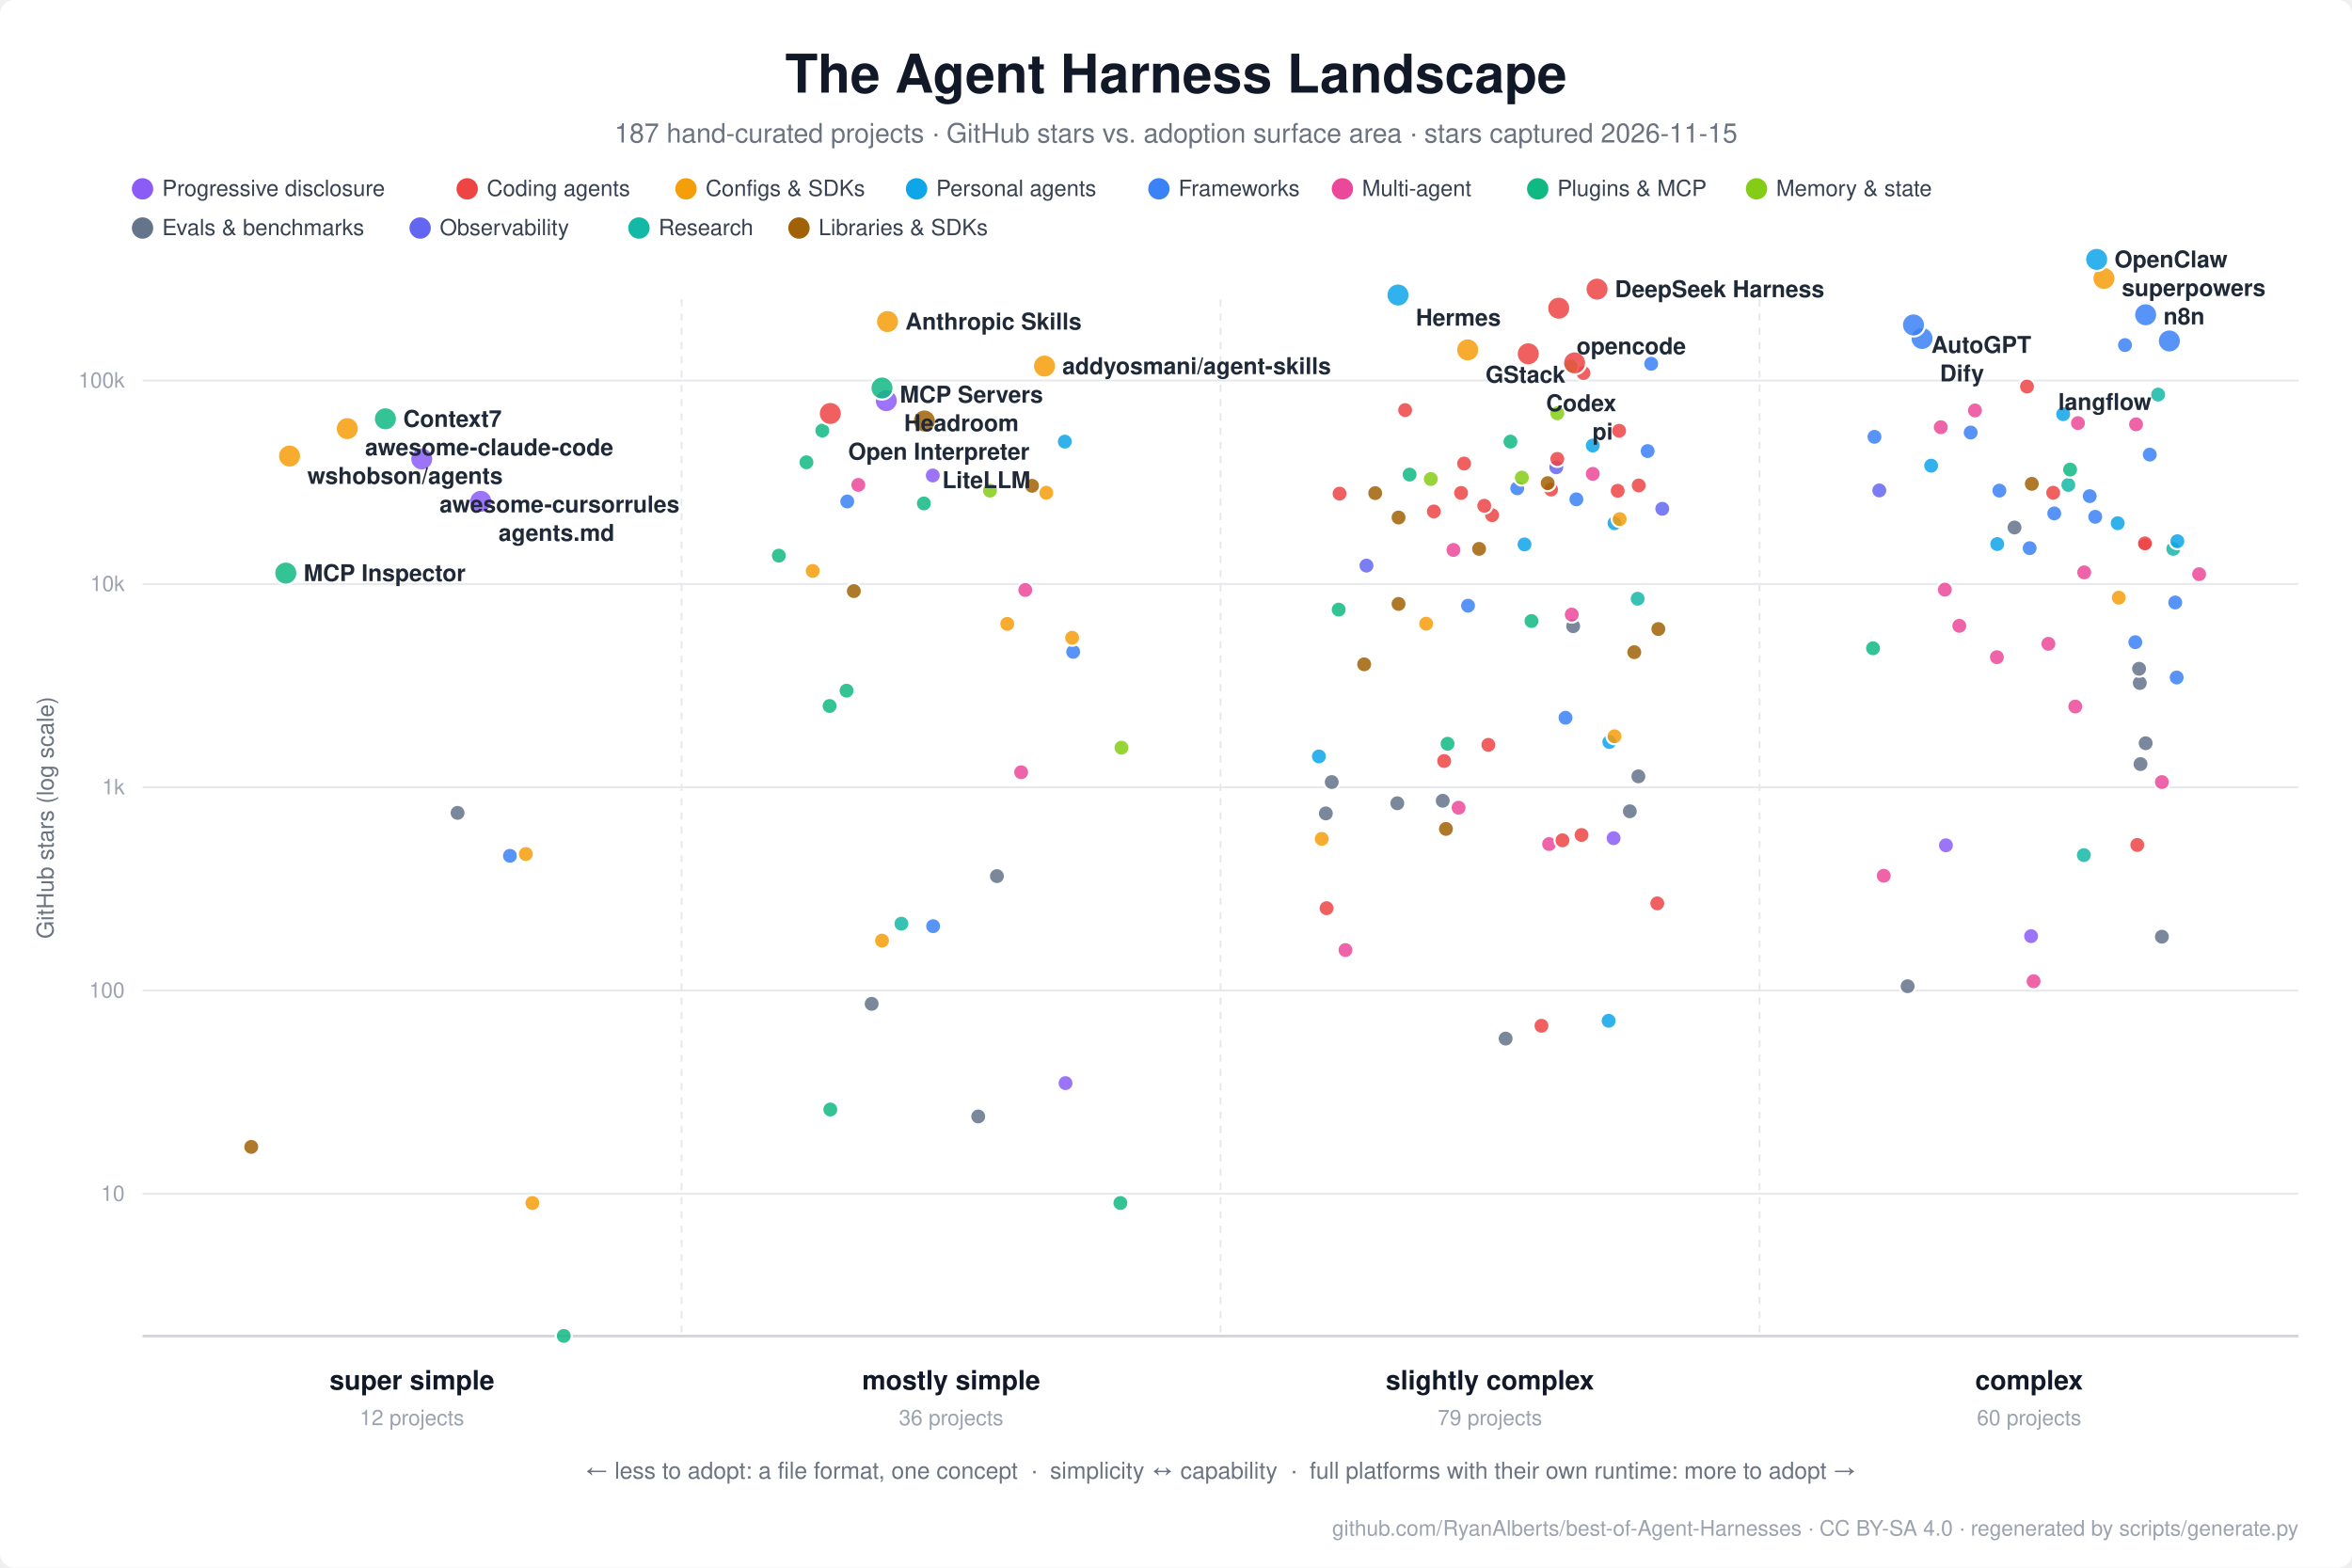
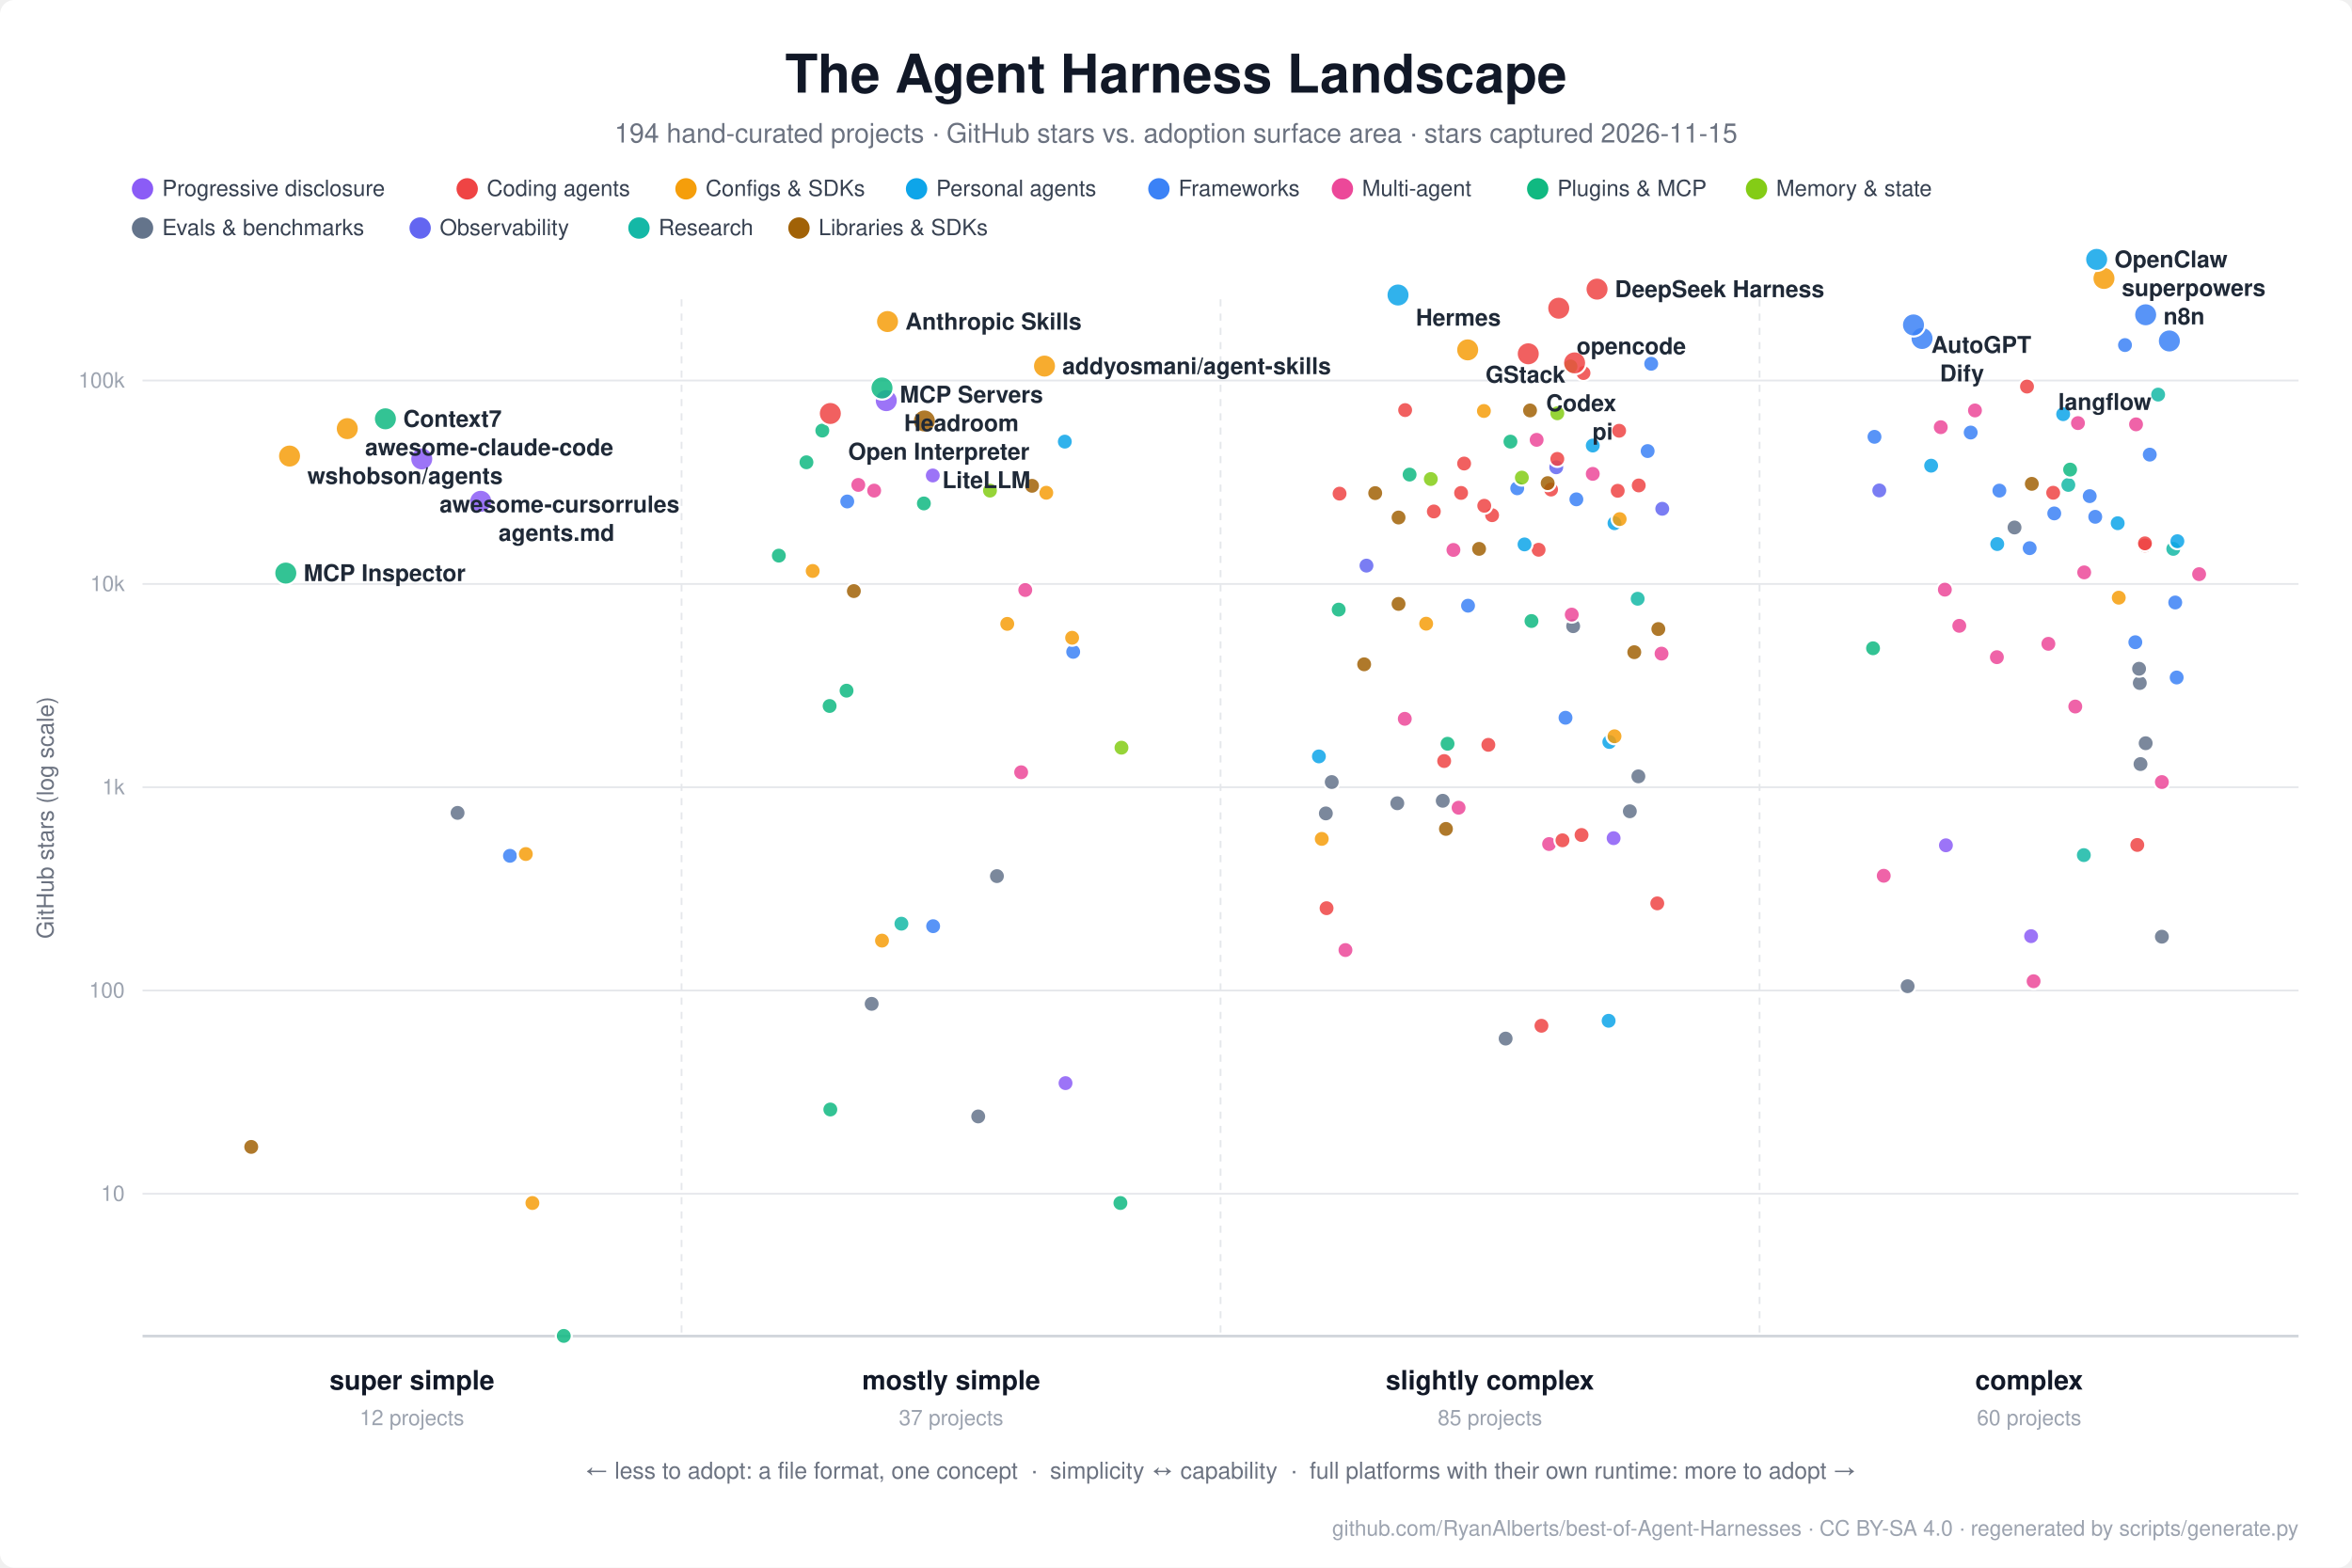
<svg xmlns="http://www.w3.org/2000/svg" viewBox="0 0 1320 880" font-family="-apple-system, 'Segoe UI', Helvetica, Arial, sans-serif">
  <rect width="1320" height="880" fill="#ffffff" rx="8" />
  <text x="660.0" y="52" text-anchor="middle" font-size="30" font-weight="700" fill="#111827">The Agent Harness Landscape</text>
-   <text x="660.0" y="80" text-anchor="middle" font-size="15" fill="#6b7280">187 hand-curated projects · GitHub stars vs. adoption surface area · stars captured 2026-11-15</text>
+   <text x="660.0" y="80" text-anchor="middle" font-size="15" fill="#6b7280">194 hand-curated projects · GitHub stars vs. adoption surface area · stars captured 2026-11-15</text>
  <circle cx="80" cy="106" r="6" fill="#8b5cf6" />
  <text x="91" y="110" font-size="12.5" fill="#374151">Progressive disclosure</text>
  <circle cx="262.2" cy="106" r="6" fill="#ef4444" />
  <text x="273.2" y="110" font-size="12.5" fill="#374151">Coding agents</text>
  <circle cx="385.0" cy="106" r="6" fill="#f59e0b" />
  <text x="396.0" y="110" font-size="12.5" fill="#374151">Configs &amp; SDKs</text>
  <circle cx="514.4" cy="106" r="6" fill="#0ea5e9" />
  <text x="525.4" y="110" font-size="12.5" fill="#374151">Personal agents</text>
  <circle cx="650.4" cy="106" r="6" fill="#3b82f6" />
  <text x="661.4" y="110" font-size="12.5" fill="#374151">Frameworks</text>
  <circle cx="753.4" cy="106" r="6" fill="#ec4899" />
  <text x="764.4" y="110" font-size="12.5" fill="#374151">Multi-agent</text>
  <circle cx="863.0" cy="106" r="6" fill="#10b981" />
  <text x="874.0" y="110" font-size="12.5" fill="#374151">Plugins &amp; MCP</text>
  <circle cx="985.8" cy="106" r="6" fill="#84cc16" />
  <text x="996.8" y="110" font-size="12.5" fill="#374151">Memory &amp; state</text>
  <circle cx="80" cy="128" r="6" fill="#64748b" />
  <text x="91" y="132" font-size="12.5" fill="#374151">Evals &amp; benchmarks</text>
  <circle cx="235.8" cy="128" r="6" fill="#6366f1" />
  <text x="246.8" y="132" font-size="12.5" fill="#374151">Observability</text>
  <circle cx="358.6" cy="128" r="6" fill="#14b8a6" />
  <text x="369.6" y="132" font-size="12.5" fill="#374151">Research</text>
  <circle cx="448.4" cy="128" r="6" fill="#a16207" />
  <text x="459.4" y="132" font-size="12.5" fill="#374151">Libraries &amp; SDKs</text>
  <line x1="80" y1="670.1" x2="1290" y2="670.1" stroke="#e5e7eb" stroke-width="1" />
  <text x="70" y="674.1" text-anchor="end" font-size="12" fill="#9ca3af">10</text>
  <line x1="80" y1="556.0" x2="1290" y2="556.0" stroke="#e5e7eb" stroke-width="1" />
  <text x="70" y="560.0" text-anchor="end" font-size="12" fill="#9ca3af">100</text>
  <line x1="80" y1="441.9" x2="1290" y2="441.9" stroke="#e5e7eb" stroke-width="1" />
  <text x="70" y="445.9" text-anchor="end" font-size="12" fill="#9ca3af">1k</text>
  <line x1="80" y1="327.8" x2="1290" y2="327.8" stroke="#e5e7eb" stroke-width="1" />
  <text x="70" y="331.8" text-anchor="end" font-size="12" fill="#9ca3af">10k</text>
  <line x1="80" y1="213.6" x2="1290" y2="213.6" stroke="#e5e7eb" stroke-width="1" />
  <text x="70" y="217.6" text-anchor="end" font-size="12" fill="#9ca3af">100k</text>
  <text x="30" y="459" font-size="13" fill="#6b7280" transform="rotate(-90 30 459)" text-anchor="middle">GitHub stars (log scale)</text>
  <text x="231.2" y="780" text-anchor="middle" font-size="15" font-weight="600" fill="#111827">super simple</text>
  <text x="231.2" y="800" text-anchor="middle" font-size="12" fill="#9ca3af">12 projects</text>
  <line x1="382.5" y1="168" x2="382.5" y2="750" stroke="#e5e7eb" stroke-width="1" stroke-dasharray="4 4" />
  <text x="533.8" y="780" text-anchor="middle" font-size="15" font-weight="600" fill="#111827">mostly simple</text>
-   <text x="533.8" y="800" text-anchor="middle" font-size="12" fill="#9ca3af">36 projects</text>
+   <text x="533.8" y="800" text-anchor="middle" font-size="12" fill="#9ca3af">37 projects</text>
  <line x1="685.0" y1="168" x2="685.0" y2="750" stroke="#e5e7eb" stroke-width="1" stroke-dasharray="4 4" />
  <text x="836.2" y="780" text-anchor="middle" font-size="15" font-weight="600" fill="#111827">slightly complex</text>
-   <text x="836.2" y="800" text-anchor="middle" font-size="12" fill="#9ca3af">79 projects</text>
+   <text x="836.2" y="800" text-anchor="middle" font-size="12" fill="#9ca3af">85 projects</text>
  <line x1="987.5" y1="168" x2="987.5" y2="750" stroke="#e5e7eb" stroke-width="1" stroke-dasharray="4 4" />
  <text x="1138.8" y="780" text-anchor="middle" font-size="15" font-weight="600" fill="#111827">complex</text>
  <text x="1138.8" y="800" text-anchor="middle" font-size="12" fill="#9ca3af">60 projects</text>
  <line x1="80" y1="750" x2="1290" y2="750" stroke="#d1d5db" stroke-width="1.5" />
  <text x="685.0" y="830" text-anchor="middle" font-size="13" fill="#6b7280">←  less to adopt: a file format, one concept  ·  simplicity ↔ capability  ·  full platforms with their own runtime: more to adopt  →</text>
  <circle cx="316.4" cy="749.9" r="4.5" fill="#10b981" fill-opacity="0.85" stroke="#ffffff" stroke-width="1.2" />
  <circle cx="298.8" cy="675.3" r="4.5" fill="#f59e0b" fill-opacity="0.85" stroke="#ffffff" stroke-width="1.2" />
  <circle cx="628.8" cy="675.3" r="4.5" fill="#10b981" fill-opacity="0.85" stroke="#ffffff" stroke-width="1.2" />
  <circle cx="141.0" cy="643.8" r="4.5" fill="#a16207" fill-opacity="0.85" stroke="#ffffff" stroke-width="1.2" />
  <circle cx="549.0" cy="626.7" r="4.5" fill="#64748b" fill-opacity="0.85" stroke="#ffffff" stroke-width="1.2" />
  <circle cx="466.0" cy="622.8" r="4.5" fill="#10b981" fill-opacity="0.85" stroke="#ffffff" stroke-width="1.2" />
  <circle cx="598.0" cy="608.0" r="4.5" fill="#8b5cf6" fill-opacity="0.85" stroke="#ffffff" stroke-width="1.2" />
  <circle cx="845.0" cy="583.0" r="4.5" fill="#64748b" fill-opacity="0.85" stroke="#ffffff" stroke-width="1.2" />
  <circle cx="865.1" cy="575.8" r="4.5" fill="#ef4444" fill-opacity="0.85" stroke="#ffffff" stroke-width="1.2" />
  <circle cx="902.8" cy="573.0" r="4.5" fill="#0ea5e9" fill-opacity="0.85" stroke="#ffffff" stroke-width="1.2" />
  <circle cx="489.2" cy="563.5" r="4.5" fill="#64748b" fill-opacity="0.85" stroke="#ffffff" stroke-width="1.2" />
  <circle cx="1070.6" cy="553.6" r="4.5" fill="#64748b" fill-opacity="0.85" stroke="#ffffff" stroke-width="1.2" />
  <circle cx="1141.3" cy="550.8" r="4.5" fill="#ec4899" fill-opacity="0.85" stroke="#ffffff" stroke-width="1.2" />
  <circle cx="755.1" cy="533.3" r="4.5" fill="#ec4899" fill-opacity="0.85" stroke="#ffffff" stroke-width="1.2" />
  <circle cx="495.0" cy="528.0" r="4.5" fill="#f59e0b" fill-opacity="0.85" stroke="#ffffff" stroke-width="1.2" />
  <circle cx="1213.3" cy="525.8" r="4.5" fill="#64748b" fill-opacity="0.85" stroke="#ffffff" stroke-width="1.2" />
  <circle cx="1139.9" cy="525.5" r="4.5" fill="#8b5cf6" fill-opacity="0.85" stroke="#ffffff" stroke-width="1.2" />
  <circle cx="523.7" cy="519.9" r="4.5" fill="#3b82f6" fill-opacity="0.85" stroke="#ffffff" stroke-width="1.2" />
  <circle cx="505.9" cy="518.5" r="4.5" fill="#14b8a6" fill-opacity="0.85" stroke="#ffffff" stroke-width="1.2" />
  <circle cx="744.5" cy="509.8" r="4.5" fill="#ef4444" fill-opacity="0.85" stroke="#ffffff" stroke-width="1.2" />
  <circle cx="930.1" cy="507.1" r="4.5" fill="#ef4444" fill-opacity="0.85" stroke="#ffffff" stroke-width="1.2" />
  <circle cx="559.5" cy="491.8" r="4.5" fill="#64748b" fill-opacity="0.85" stroke="#ffffff" stroke-width="1.2" />
  <circle cx="1057.2" cy="491.6" r="4.5" fill="#ec4899" fill-opacity="0.85" stroke="#ffffff" stroke-width="1.2" />
  <circle cx="286.2" cy="480.4" r="4.5" fill="#3b82f6" fill-opacity="0.85" stroke="#ffffff" stroke-width="1.2" />
  <circle cx="1169.5" cy="480.0" r="4.5" fill="#14b8a6" fill-opacity="0.85" stroke="#ffffff" stroke-width="1.2" />
  <circle cx="295.1" cy="479.4" r="4.5" fill="#f59e0b" fill-opacity="0.85" stroke="#ffffff" stroke-width="1.2" />
  <circle cx="1092.1" cy="474.5" r="4.5" fill="#8b5cf6" fill-opacity="0.85" stroke="#ffffff" stroke-width="1.2" />
  <circle cx="1199.5" cy="474.3" r="4.5" fill="#ef4444" fill-opacity="0.85" stroke="#ffffff" stroke-width="1.2" />
  <circle cx="869.4" cy="473.8" r="4.5" fill="#ec4899" fill-opacity="0.85" stroke="#ffffff" stroke-width="1.2" />
  <circle cx="876.9" cy="471.7" r="4.5" fill="#ef4444" fill-opacity="0.85" stroke="#ffffff" stroke-width="1.2" />
  <circle cx="741.8" cy="470.9" r="4.5" fill="#f59e0b" fill-opacity="0.85" stroke="#ffffff" stroke-width="1.2" />
  <circle cx="905.6" cy="470.5" r="4.5" fill="#8b5cf6" fill-opacity="0.85" stroke="#ffffff" stroke-width="1.2" />
  <circle cx="887.6" cy="468.7" r="4.5" fill="#ef4444" fill-opacity="0.85" stroke="#ffffff" stroke-width="1.2" />
  <circle cx="811.5" cy="465.3" r="4.5" fill="#a16207" fill-opacity="0.85" stroke="#ffffff" stroke-width="1.2" />
  <circle cx="744.1" cy="456.6" r="4.5" fill="#64748b" fill-opacity="0.85" stroke="#ffffff" stroke-width="1.2" />
  <circle cx="256.8" cy="456.3" r="4.5" fill="#64748b" fill-opacity="0.85" stroke="#ffffff" stroke-width="1.2" />
  <circle cx="914.7" cy="455.4" r="4.5" fill="#64748b" fill-opacity="0.85" stroke="#ffffff" stroke-width="1.2" />
  <circle cx="818.6" cy="453.4" r="4.5" fill="#ec4899" fill-opacity="0.85" stroke="#ffffff" stroke-width="1.2" />
  <circle cx="784.2" cy="450.9" r="4.5" fill="#64748b" fill-opacity="0.85" stroke="#ffffff" stroke-width="1.2" />
  <circle cx="809.7" cy="449.5" r="4.5" fill="#64748b" fill-opacity="0.85" stroke="#ffffff" stroke-width="1.2" />
  <circle cx="1213.3" cy="439.0" r="4.5" fill="#ec4899" fill-opacity="0.85" stroke="#ffffff" stroke-width="1.2" />
  <circle cx="747.4" cy="439.0" r="4.5" fill="#64748b" fill-opacity="0.85" stroke="#ffffff" stroke-width="1.2" />
  <circle cx="919.5" cy="435.8" r="4.5" fill="#64748b" fill-opacity="0.85" stroke="#ffffff" stroke-width="1.2" />
  <circle cx="573.1" cy="433.5" r="4.5" fill="#ec4899" fill-opacity="0.85" stroke="#ffffff" stroke-width="1.2" />
  <circle cx="1201.3" cy="428.9" r="4.5" fill="#64748b" fill-opacity="0.85" stroke="#ffffff" stroke-width="1.2" />
  <circle cx="810.5" cy="427.2" r="4.5" fill="#ef4444" fill-opacity="0.85" stroke="#ffffff" stroke-width="1.2" />
  <circle cx="740.2" cy="424.6" r="4.5" fill="#0ea5e9" fill-opacity="0.85" stroke="#ffffff" stroke-width="1.2" />
  <circle cx="629.4" cy="419.7" r="4.5" fill="#84cc16" fill-opacity="0.85" stroke="#ffffff" stroke-width="1.2" />
  <circle cx="835.3" cy="418.1" r="4.5" fill="#ef4444" fill-opacity="0.85" stroke="#ffffff" stroke-width="1.2" />
  <circle cx="812.4" cy="417.5" r="4.5" fill="#10b981" fill-opacity="0.85" stroke="#ffffff" stroke-width="1.2" />
  <circle cx="1204.2" cy="417.2" r="4.5" fill="#64748b" fill-opacity="0.85" stroke="#ffffff" stroke-width="1.2" />
  <circle cx="903.2" cy="416.5" r="4.5" fill="#0ea5e9" fill-opacity="0.85" stroke="#ffffff" stroke-width="1.2" />
  <circle cx="906.1" cy="413.3" r="4.5" fill="#f59e0b" fill-opacity="0.85" stroke="#ffffff" stroke-width="1.2" />
+   <circle cx="788.4" cy="403.5" r="4.5" fill="#ec4899" fill-opacity="0.85" stroke="#ffffff" stroke-width="1.2" />
  <circle cx="878.6" cy="402.9" r="4.5" fill="#3b82f6" fill-opacity="0.85" stroke="#ffffff" stroke-width="1.2" />
  <circle cx="1164.7" cy="396.6" r="4.5" fill="#ec4899" fill-opacity="0.85" stroke="#ffffff" stroke-width="1.2" />
  <circle cx="465.6" cy="396.3" r="4.5" fill="#10b981" fill-opacity="0.85" stroke="#ffffff" stroke-width="1.2" />
  <circle cx="475.1" cy="387.7" r="4.5" fill="#10b981" fill-opacity="0.85" stroke="#ffffff" stroke-width="1.2" />
  <circle cx="1200.9" cy="383.4" r="4.5" fill="#64748b" fill-opacity="0.85" stroke="#ffffff" stroke-width="1.2" />
  <circle cx="1221.6" cy="380.3" r="4.5" fill="#3b82f6" fill-opacity="0.85" stroke="#ffffff" stroke-width="1.2" />
  <circle cx="1200.5" cy="375.4" r="4.5" fill="#64748b" fill-opacity="0.85" stroke="#ffffff" stroke-width="1.2" />
  <circle cx="765.6" cy="372.9" r="4.5" fill="#a16207" fill-opacity="0.85" stroke="#ffffff" stroke-width="1.2" />
  <circle cx="1120.7" cy="368.9" r="4.5" fill="#ec4899" fill-opacity="0.85" stroke="#ffffff" stroke-width="1.2" />
+   <circle cx="932.5" cy="366.9" r="4.5" fill="#ec4899" fill-opacity="0.85" stroke="#ffffff" stroke-width="1.2" />
  <circle cx="917.2" cy="366.1" r="4.5" fill="#a16207" fill-opacity="0.85" stroke="#ffffff" stroke-width="1.2" />
  <circle cx="602.3" cy="365.9" r="4.5" fill="#3b82f6" fill-opacity="0.85" stroke="#ffffff" stroke-width="1.2" />
  <circle cx="1051.2" cy="363.9" r="4.5" fill="#10b981" fill-opacity="0.85" stroke="#ffffff" stroke-width="1.2" />
  <circle cx="1149.6" cy="361.4" r="4.5" fill="#ec4899" fill-opacity="0.85" stroke="#ffffff" stroke-width="1.2" />
  <circle cx="1198.4" cy="360.5" r="4.5" fill="#3b82f6" fill-opacity="0.85" stroke="#ffffff" stroke-width="1.2" />
  <circle cx="601.7" cy="358.0" r="4.5" fill="#f59e0b" fill-opacity="0.85" stroke="#ffffff" stroke-width="1.2" />
  <circle cx="930.7" cy="353.1" r="4.5" fill="#a16207" fill-opacity="0.85" stroke="#ffffff" stroke-width="1.2" />
  <circle cx="882.9" cy="351.5" r="4.5" fill="#64748b" fill-opacity="0.85" stroke="#ffffff" stroke-width="1.2" />
  <circle cx="1099.6" cy="351.3" r="4.5" fill="#ec4899" fill-opacity="0.85" stroke="#ffffff" stroke-width="1.2" />
  <circle cx="565.3" cy="350.2" r="4.5" fill="#f59e0b" fill-opacity="0.85" stroke="#ffffff" stroke-width="1.2" />
  <circle cx="800.4" cy="350.1" r="4.5" fill="#f59e0b" fill-opacity="0.85" stroke="#ffffff" stroke-width="1.2" />
  <circle cx="859.5" cy="348.6" r="4.5" fill="#10b981" fill-opacity="0.85" stroke="#ffffff" stroke-width="1.2" />
  <circle cx="882.1" cy="345.0" r="4.5" fill="#ec4899" fill-opacity="0.85" stroke="#ffffff" stroke-width="1.2" />
  <circle cx="751.3" cy="342.2" r="4.5" fill="#10b981" fill-opacity="0.85" stroke="#ffffff" stroke-width="1.2" />
  <circle cx="823.9" cy="340.0" r="4.5" fill="#3b82f6" fill-opacity="0.85" stroke="#ffffff" stroke-width="1.2" />
  <circle cx="784.9" cy="339.0" r="4.5" fill="#a16207" fill-opacity="0.85" stroke="#ffffff" stroke-width="1.2" />
  <circle cx="1220.8" cy="338.2" r="4.5" fill="#3b82f6" fill-opacity="0.85" stroke="#ffffff" stroke-width="1.2" />
  <circle cx="919.1" cy="336.1" r="4.5" fill="#14b8a6" fill-opacity="0.85" stroke="#ffffff" stroke-width="1.2" />
  <circle cx="1189.1" cy="335.5" r="4.5" fill="#f59e0b" fill-opacity="0.85" stroke="#ffffff" stroke-width="1.2" />
  <circle cx="479.2" cy="331.8" r="4.5" fill="#a16207" fill-opacity="0.85" stroke="#ffffff" stroke-width="1.2" />
  <circle cx="575.4" cy="331.2" r="4.5" fill="#ec4899" fill-opacity="0.85" stroke="#ffffff" stroke-width="1.2" />
  <circle cx="1091.5" cy="331.0" r="4.5" fill="#ec4899" fill-opacity="0.85" stroke="#ffffff" stroke-width="1.2" />
  <circle cx="1234.2" cy="322.3" r="4.5" fill="#ec4899" fill-opacity="0.85" stroke="#ffffff" stroke-width="1.2" />
  <circle cx="160.4" cy="321.7" r="6.5" fill="#10b981" fill-opacity="0.85" stroke="#ffffff" stroke-width="1.2" />
  <circle cx="1169.7" cy="321.3" r="4.5" fill="#ec4899" fill-opacity="0.85" stroke="#ffffff" stroke-width="1.2" />
  <circle cx="456.1" cy="320.5" r="4.5" fill="#f59e0b" fill-opacity="0.85" stroke="#ffffff" stroke-width="1.2" />
  <circle cx="766.9" cy="317.5" r="4.5" fill="#6366f1" fill-opacity="0.85" stroke="#ffffff" stroke-width="1.2" />
  <circle cx="437.1" cy="311.9" r="4.5" fill="#10b981" fill-opacity="0.85" stroke="#ffffff" stroke-width="1.2" />
  <circle cx="815.7" cy="308.7" r="4.5" fill="#ec4899" fill-opacity="0.85" stroke="#ffffff" stroke-width="1.2" />
+   <circle cx="863.5" cy="308.6" r="4.5" fill="#ef4444" fill-opacity="0.85" stroke="#ffffff" stroke-width="1.2" />
  <circle cx="830.1" cy="308.1" r="4.5" fill="#a16207" fill-opacity="0.85" stroke="#ffffff" stroke-width="1.2" />
  <circle cx="1219.7" cy="308.1" r="4.5" fill="#14b8a6" fill-opacity="0.85" stroke="#ffffff" stroke-width="1.2" />
  <circle cx="1139.1" cy="307.7" r="4.5" fill="#3b82f6" fill-opacity="0.85" stroke="#ffffff" stroke-width="1.2" />
  <circle cx="1203.8" cy="306.2" r="4.5" fill="#ef4444" fill-opacity="0.85" stroke="#ffffff" stroke-width="1.2" />
  <circle cx="855.6" cy="305.6" r="4.5" fill="#0ea5e9" fill-opacity="0.85" stroke="#ffffff" stroke-width="1.2" />
  <circle cx="1120.9" cy="305.4" r="4.5" fill="#0ea5e9" fill-opacity="0.85" stroke="#ffffff" stroke-width="1.2" />
  <circle cx="1203.8" cy="305.0" r="4.5" fill="#ef4444" fill-opacity="0.85" stroke="#ffffff" stroke-width="1.2" />
  <circle cx="1222.0" cy="303.8" r="4.5" fill="#0ea5e9" fill-opacity="0.85" stroke="#ffffff" stroke-width="1.2" />
  <circle cx="1130.6" cy="296.1" r="4.5" fill="#64748b" fill-opacity="0.85" stroke="#ffffff" stroke-width="1.2" />
  <circle cx="906.1" cy="293.7" r="4.5" fill="#0ea5e9" fill-opacity="0.85" stroke="#ffffff" stroke-width="1.2" />
  <circle cx="1188.5" cy="293.7" r="4.5" fill="#0ea5e9" fill-opacity="0.85" stroke="#ffffff" stroke-width="1.2" />
  <circle cx="909.0" cy="291.4" r="4.5" fill="#f59e0b" fill-opacity="0.85" stroke="#ffffff" stroke-width="1.2" />
  <circle cx="784.9" cy="290.5" r="4.5" fill="#a16207" fill-opacity="0.85" stroke="#ffffff" stroke-width="1.2" />
  <circle cx="1175.9" cy="290.1" r="4.5" fill="#3b82f6" fill-opacity="0.85" stroke="#ffffff" stroke-width="1.2" />
  <circle cx="837.4" cy="289.2" r="4.5" fill="#ef4444" fill-opacity="0.85" stroke="#ffffff" stroke-width="1.2" />
  <circle cx="1152.9" cy="288.2" r="4.5" fill="#3b82f6" fill-opacity="0.85" stroke="#ffffff" stroke-width="1.2" />
  <circle cx="804.7" cy="287.1" r="4.5" fill="#ef4444" fill-opacity="0.85" stroke="#ffffff" stroke-width="1.2" />
  <circle cx="932.9" cy="285.6" r="4.5" fill="#6366f1" fill-opacity="0.85" stroke="#ffffff" stroke-width="1.2" />
  <circle cx="833.0" cy="283.9" r="4.5" fill="#ef4444" fill-opacity="0.85" stroke="#ffffff" stroke-width="1.2" />
  <circle cx="518.5" cy="282.6" r="4.5" fill="#10b981" fill-opacity="0.85" stroke="#ffffff" stroke-width="1.2" />
  <circle cx="475.5" cy="281.5" r="4.5" fill="#3b82f6" fill-opacity="0.85" stroke="#ffffff" stroke-width="1.2" />
  <circle cx="269.8" cy="281.4" r="6.5" fill="#8b5cf6" fill-opacity="0.85" stroke="#ffffff" stroke-width="1.2" />
  <circle cx="884.7" cy="280.3" r="4.5" fill="#3b82f6" fill-opacity="0.85" stroke="#ffffff" stroke-width="1.2" />
  <circle cx="1172.8" cy="278.5" r="4.5" fill="#3b82f6" fill-opacity="0.85" stroke="#ffffff" stroke-width="1.2" />
  <circle cx="751.8" cy="277.1" r="4.5" fill="#ef4444" fill-opacity="0.85" stroke="#ffffff" stroke-width="1.2" />
  <circle cx="771.8" cy="276.8" r="4.5" fill="#a16207" fill-opacity="0.85" stroke="#ffffff" stroke-width="1.2" />
  <circle cx="820.0" cy="276.7" r="4.5" fill="#ef4444" fill-opacity="0.85" stroke="#ffffff" stroke-width="1.2" />
  <circle cx="1152.3" cy="276.6" r="4.5" fill="#ef4444" fill-opacity="0.85" stroke="#ffffff" stroke-width="1.2" />
  <circle cx="587.2" cy="276.6" r="4.5" fill="#f59e0b" fill-opacity="0.85" stroke="#ffffff" stroke-width="1.2" />
  <circle cx="907.9" cy="275.5" r="4.5" fill="#ef4444" fill-opacity="0.85" stroke="#ffffff" stroke-width="1.2" />
  <circle cx="555.6" cy="275.4" r="4.5" fill="#84cc16" fill-opacity="0.85" stroke="#ffffff" stroke-width="1.2" />
  <circle cx="1122.1" cy="275.4" r="4.5" fill="#3b82f6" fill-opacity="0.85" stroke="#ffffff" stroke-width="1.2" />
+   <circle cx="490.6" cy="275.4" r="4.5" fill="#ec4899" fill-opacity="0.85" stroke="#ffffff" stroke-width="1.2" />
  <circle cx="1054.7" cy="275.3" r="4.5" fill="#6366f1" fill-opacity="0.85" stroke="#ffffff" stroke-width="1.2" />
  <circle cx="870.5" cy="274.8" r="4.5" fill="#ef4444" fill-opacity="0.85" stroke="#ffffff" stroke-width="1.2" />
  <circle cx="851.5" cy="274.1" r="4.5" fill="#3b82f6" fill-opacity="0.85" stroke="#ffffff" stroke-width="1.2" />
  <circle cx="579.2" cy="272.7" r="4.5" fill="#a16207" fill-opacity="0.85" stroke="#ffffff" stroke-width="1.2" />
  <circle cx="919.7" cy="272.5" r="4.5" fill="#ef4444" fill-opacity="0.85" stroke="#ffffff" stroke-width="1.2" />
  <circle cx="481.7" cy="272.2" r="4.5" fill="#ec4899" fill-opacity="0.85" stroke="#ffffff" stroke-width="1.2" />
  <circle cx="1160.8" cy="272.2" r="4.5" fill="#14b8a6" fill-opacity="0.85" stroke="#ffffff" stroke-width="1.2" />
  <circle cx="1140.3" cy="271.6" r="4.5" fill="#a16207" fill-opacity="0.85" stroke="#ffffff" stroke-width="1.2" />
  <circle cx="868.6" cy="271.2" r="4.5" fill="#a16207" fill-opacity="0.85" stroke="#ffffff" stroke-width="1.2" />
  <circle cx="803.0" cy="268.9" r="4.5" fill="#84cc16" fill-opacity="0.85" stroke="#ffffff" stroke-width="1.2" />
  <circle cx="854.1" cy="268.1" r="4.5" fill="#84cc16" fill-opacity="0.85" stroke="#ffffff" stroke-width="1.2" />
  <circle cx="523.5" cy="266.9" r="4.5" fill="#8b5cf6" fill-opacity="0.85" stroke="#ffffff" stroke-width="1.2" />
  <circle cx="791.1" cy="266.4" r="4.5" fill="#10b981" fill-opacity="0.85" stroke="#ffffff" stroke-width="1.2" />
  <circle cx="893.9" cy="266.0" r="4.5" fill="#ec4899" fill-opacity="0.85" stroke="#ffffff" stroke-width="1.2" />
  <circle cx="1161.8" cy="263.6" r="4.5" fill="#10b981" fill-opacity="0.85" stroke="#ffffff" stroke-width="1.2" />
  <circle cx="873.4" cy="262.3" r="4.5" fill="#6366f1" fill-opacity="0.85" stroke="#ffffff" stroke-width="1.2" />
  <circle cx="1083.8" cy="261.4" r="4.5" fill="#0ea5e9" fill-opacity="0.85" stroke="#ffffff" stroke-width="1.2" />
  <circle cx="821.7" cy="260.2" r="4.5" fill="#ef4444" fill-opacity="0.85" stroke="#ffffff" stroke-width="1.2" />
  <circle cx="452.6" cy="259.5" r="4.5" fill="#10b981" fill-opacity="0.85" stroke="#ffffff" stroke-width="1.2" />
  <circle cx="236.7" cy="257.6" r="6.5" fill="#8b5cf6" fill-opacity="0.85" stroke="#ffffff" stroke-width="1.2" />
  <circle cx="874.0" cy="257.6" r="4.5" fill="#ef4444" fill-opacity="0.85" stroke="#ffffff" stroke-width="1.2" />
  <circle cx="162.5" cy="256.0" r="6.5" fill="#f59e0b" fill-opacity="0.85" stroke="#ffffff" stroke-width="1.2" />
  <circle cx="1206.5" cy="255.2" r="4.5" fill="#3b82f6" fill-opacity="0.85" stroke="#ffffff" stroke-width="1.2" />
  <circle cx="924.7" cy="253.2" r="4.5" fill="#3b82f6" fill-opacity="0.85" stroke="#ffffff" stroke-width="1.2" />
  <circle cx="893.9" cy="250.1" r="4.5" fill="#0ea5e9" fill-opacity="0.85" stroke="#ffffff" stroke-width="1.2" />
  <circle cx="597.6" cy="247.9" r="4.5" fill="#0ea5e9" fill-opacity="0.85" stroke="#ffffff" stroke-width="1.2" />
  <circle cx="847.7" cy="247.9" r="4.5" fill="#10b981" fill-opacity="0.85" stroke="#ffffff" stroke-width="1.2" />
+   <circle cx="862.4" cy="246.9" r="4.5" fill="#ec4899" fill-opacity="0.85" stroke="#ffffff" stroke-width="1.2" />
  <circle cx="1052.0" cy="245.2" r="4.5" fill="#3b82f6" fill-opacity="0.85" stroke="#ffffff" stroke-width="1.2" />
  <circle cx="1106.0" cy="242.8" r="4.5" fill="#3b82f6" fill-opacity="0.85" stroke="#ffffff" stroke-width="1.2" />
  <circle cx="908.7" cy="241.8" r="4.5" fill="#ef4444" fill-opacity="0.85" stroke="#ffffff" stroke-width="1.2" />
  <circle cx="461.5" cy="241.7" r="4.5" fill="#10b981" fill-opacity="0.85" stroke="#ffffff" stroke-width="1.2" />
  <circle cx="194.9" cy="240.6" r="6.5" fill="#f59e0b" fill-opacity="0.85" stroke="#ffffff" stroke-width="1.2" />
  <circle cx="1089.2" cy="239.8" r="4.5" fill="#ec4899" fill-opacity="0.85" stroke="#ffffff" stroke-width="1.2" />
  <circle cx="1198.8" cy="238.2" r="4.5" fill="#ec4899" fill-opacity="0.85" stroke="#ffffff" stroke-width="1.2" />
  <circle cx="1166.2" cy="237.5" r="4.5" fill="#ec4899" fill-opacity="0.85" stroke="#ffffff" stroke-width="1.2" />
  <circle cx="518.8" cy="236.3" r="6.5" fill="#a16207" fill-opacity="0.85" stroke="#ffffff" stroke-width="1.2" />
  <circle cx="216.3" cy="235.1" r="6.5" fill="#10b981" fill-opacity="0.85" stroke="#ffffff" stroke-width="1.2" />
  <circle cx="1157.9" cy="232.5" r="4.5" fill="#0ea5e9" fill-opacity="0.85" stroke="#ffffff" stroke-width="1.2" />
  <circle cx="466.0" cy="232.1" r="6.5" fill="#ef4444" fill-opacity="0.85" stroke="#ffffff" stroke-width="1.2" />
  <circle cx="874.0" cy="232.0" r="4.5" fill="#84cc16" fill-opacity="0.85" stroke="#ffffff" stroke-width="1.2" />
+   <circle cx="832.8" cy="230.7" r="4.5" fill="#f59e0b" fill-opacity="0.85" stroke="#ffffff" stroke-width="1.2" />
  <circle cx="1108.4" cy="230.4" r="4.5" fill="#ec4899" fill-opacity="0.85" stroke="#ffffff" stroke-width="1.2" />
+   <circle cx="858.7" cy="230.4" r="4.5" fill="#a16207" fill-opacity="0.85" stroke="#ffffff" stroke-width="1.2" />
  <circle cx="788.6" cy="230.2" r="4.5" fill="#ef4444" fill-opacity="0.85" stroke="#ffffff" stroke-width="1.2" />
  <circle cx="497.4" cy="224.9" r="6.5" fill="#8b5cf6" fill-opacity="0.85" stroke="#ffffff" stroke-width="1.2" />
  <circle cx="1211.2" cy="221.5" r="4.5" fill="#14b8a6" fill-opacity="0.85" stroke="#ffffff" stroke-width="1.2" />
  <circle cx="495.0" cy="217.8" r="6.5" fill="#10b981" fill-opacity="0.85" stroke="#ffffff" stroke-width="1.2" />
  <circle cx="1137.6" cy="217.0" r="4.5" fill="#ef4444" fill-opacity="0.85" stroke="#ffffff" stroke-width="1.2" />
  <circle cx="888.7" cy="209.4" r="4.5" fill="#ef4444" fill-opacity="0.85" stroke="#ffffff" stroke-width="1.2" />
  <circle cx="881.4" cy="205.7" r="4.5" fill="#84cc16" fill-opacity="0.85" stroke="#ffffff" stroke-width="1.2" />
  <circle cx="586.2" cy="205.5" r="6.5" fill="#f59e0b" fill-opacity="0.85" stroke="#ffffff" stroke-width="1.2" />
  <circle cx="926.7" cy="204.2" r="4.5" fill="#3b82f6" fill-opacity="0.85" stroke="#ffffff" stroke-width="1.2" />
  <circle cx="883.7" cy="203.7" r="6.5" fill="#ef4444" fill-opacity="0.85" stroke="#ffffff" stroke-width="1.2" />
  <circle cx="857.7" cy="198.6" r="6.5" fill="#ef4444" fill-opacity="0.85" stroke="#ffffff" stroke-width="1.2" />
  <circle cx="823.7" cy="196.4" r="6.5" fill="#f59e0b" fill-opacity="0.85" stroke="#ffffff" stroke-width="1.2" />
  <circle cx="1192.6" cy="193.7" r="4.5" fill="#3b82f6" fill-opacity="0.85" stroke="#ffffff" stroke-width="1.2" />
  <circle cx="1217.5" cy="191.4" r="6.5" fill="#3b82f6" fill-opacity="0.85" stroke="#ffffff" stroke-width="1.2" />
  <circle cx="1078.7" cy="190.0" r="6.5" fill="#3b82f6" fill-opacity="0.85" stroke="#ffffff" stroke-width="1.2" />
  <circle cx="1073.9" cy="182.4" r="6.5" fill="#3b82f6" fill-opacity="0.85" stroke="#ffffff" stroke-width="1.2" />
  <circle cx="498.1" cy="180.5" r="6.5" fill="#f59e0b" fill-opacity="0.85" stroke="#ffffff" stroke-width="1.2" />
  <circle cx="1204.2" cy="176.7" r="6.5" fill="#3b82f6" fill-opacity="0.85" stroke="#ffffff" stroke-width="1.2" />
  <circle cx="874.8" cy="173.0" r="6.5" fill="#ef4444" fill-opacity="0.85" stroke="#ffffff" stroke-width="1.2" />
  <circle cx="784.6" cy="165.6" r="6.5" fill="#0ea5e9" fill-opacity="0.85" stroke="#ffffff" stroke-width="1.2" />
  <circle cx="896.3" cy="162.3" r="6.5" fill="#ef4444" fill-opacity="0.85" stroke="#ffffff" stroke-width="1.2" />
  <circle cx="1180.8" cy="156.3" r="6.5" fill="#f59e0b" fill-opacity="0.85" stroke="#ffffff" stroke-width="1.2" />
  <circle cx="1176.7" cy="145.6" r="6.5" fill="#0ea5e9" fill-opacity="0.85" stroke="#ffffff" stroke-width="1.2" />
  <text x="226.3" y="239.6" text-anchor="start" font-size="13" font-weight="600" fill="#1f2937">Context7</text>
  <text x="204.9" y="255.6" text-anchor="start" font-size="13" font-weight="600" fill="#1f2937">awesome-claude-code</text>
  <text x="172.5" y="271.6" text-anchor="start" font-size="13" font-weight="600" fill="#1f2937">wshobson/agents</text>
  <text x="246.7" y="287.6" text-anchor="start" font-size="13" font-weight="600" fill="#1f2937">awesome-cursorrules</text>
  <text x="279.8" y="303.6" text-anchor="start" font-size="13" font-weight="600" fill="#1f2937">agents.md</text>
  <text x="170.4" y="326.2" text-anchor="start" font-size="13" font-weight="600" fill="#1f2937">MCP Inspector</text>
  <text x="508.1" y="185.0" text-anchor="start" font-size="13" font-weight="600" fill="#1f2937">Anthropic Skills</text>
  <text x="596.2" y="210.0" text-anchor="start" font-size="13" font-weight="600" fill="#1f2937">addyosmani/agent-skills</text>
  <text x="505.0" y="226.0" text-anchor="start" font-size="13" font-weight="600" fill="#1f2937">MCP Servers</text>
  <text x="507.4" y="242.0" text-anchor="start" font-size="13" font-weight="600" fill="#1f2937">Headroom</text>
  <text x="476.0" y="258.0" text-anchor="start" font-size="13" font-weight="600" fill="#1f2937">Open Interpreter</text>
  <text x="528.8" y="274.0" text-anchor="start" font-size="13" font-weight="600" fill="#1f2937">LiteLLM</text>
  <text x="906.3" y="166.8" text-anchor="start" font-size="13" font-weight="600" fill="#1f2937">DeepSeek Harness</text>
  <text x="794.6" y="182.8" text-anchor="start" font-size="13" font-weight="600" fill="#1f2937">Hermes</text>
  <text x="884.8" y="198.8" text-anchor="start" font-size="13" font-weight="600" fill="#1f2937">opencode</text>
  <text x="833.7" y="214.8" text-anchor="start" font-size="13" font-weight="600" fill="#1f2937">GStack</text>
  <text x="867.7" y="230.8" text-anchor="start" font-size="13" font-weight="600" fill="#1f2937">Codex</text>
  <text x="893.7" y="246.8" text-anchor="start" font-size="13" font-weight="600" fill="#1f2937">pi</text>
  <text x="1186.7" y="150.1" text-anchor="start" font-size="13" font-weight="600" fill="#1f2937">OpenClaw</text>
  <text x="1190.8" y="166.1" text-anchor="start" font-size="13" font-weight="600" fill="#1f2937">superpowers</text>
  <text x="1214.2" y="182.1" text-anchor="start" font-size="13" font-weight="600" fill="#1f2937">n8n</text>
  <text x="1083.9" y="198.1" text-anchor="start" font-size="13" font-weight="600" fill="#1f2937">AutoGPT</text>
  <text x="1088.7" y="214.1" text-anchor="start" font-size="13" font-weight="600" fill="#1f2937">Dify</text>
  <text x="1207.5" y="230.1" text-anchor="end" font-size="13" font-weight="600" fill="#1f2937">langflow</text>
  <text x="1290" y="862" text-anchor="end" font-size="12" fill="#9ca3af">github.com/RyanAlberts/best-of-Agent-Harnesses · CC BY-SA 4.0 · regenerated by scripts/generate.py</text>
</svg>
